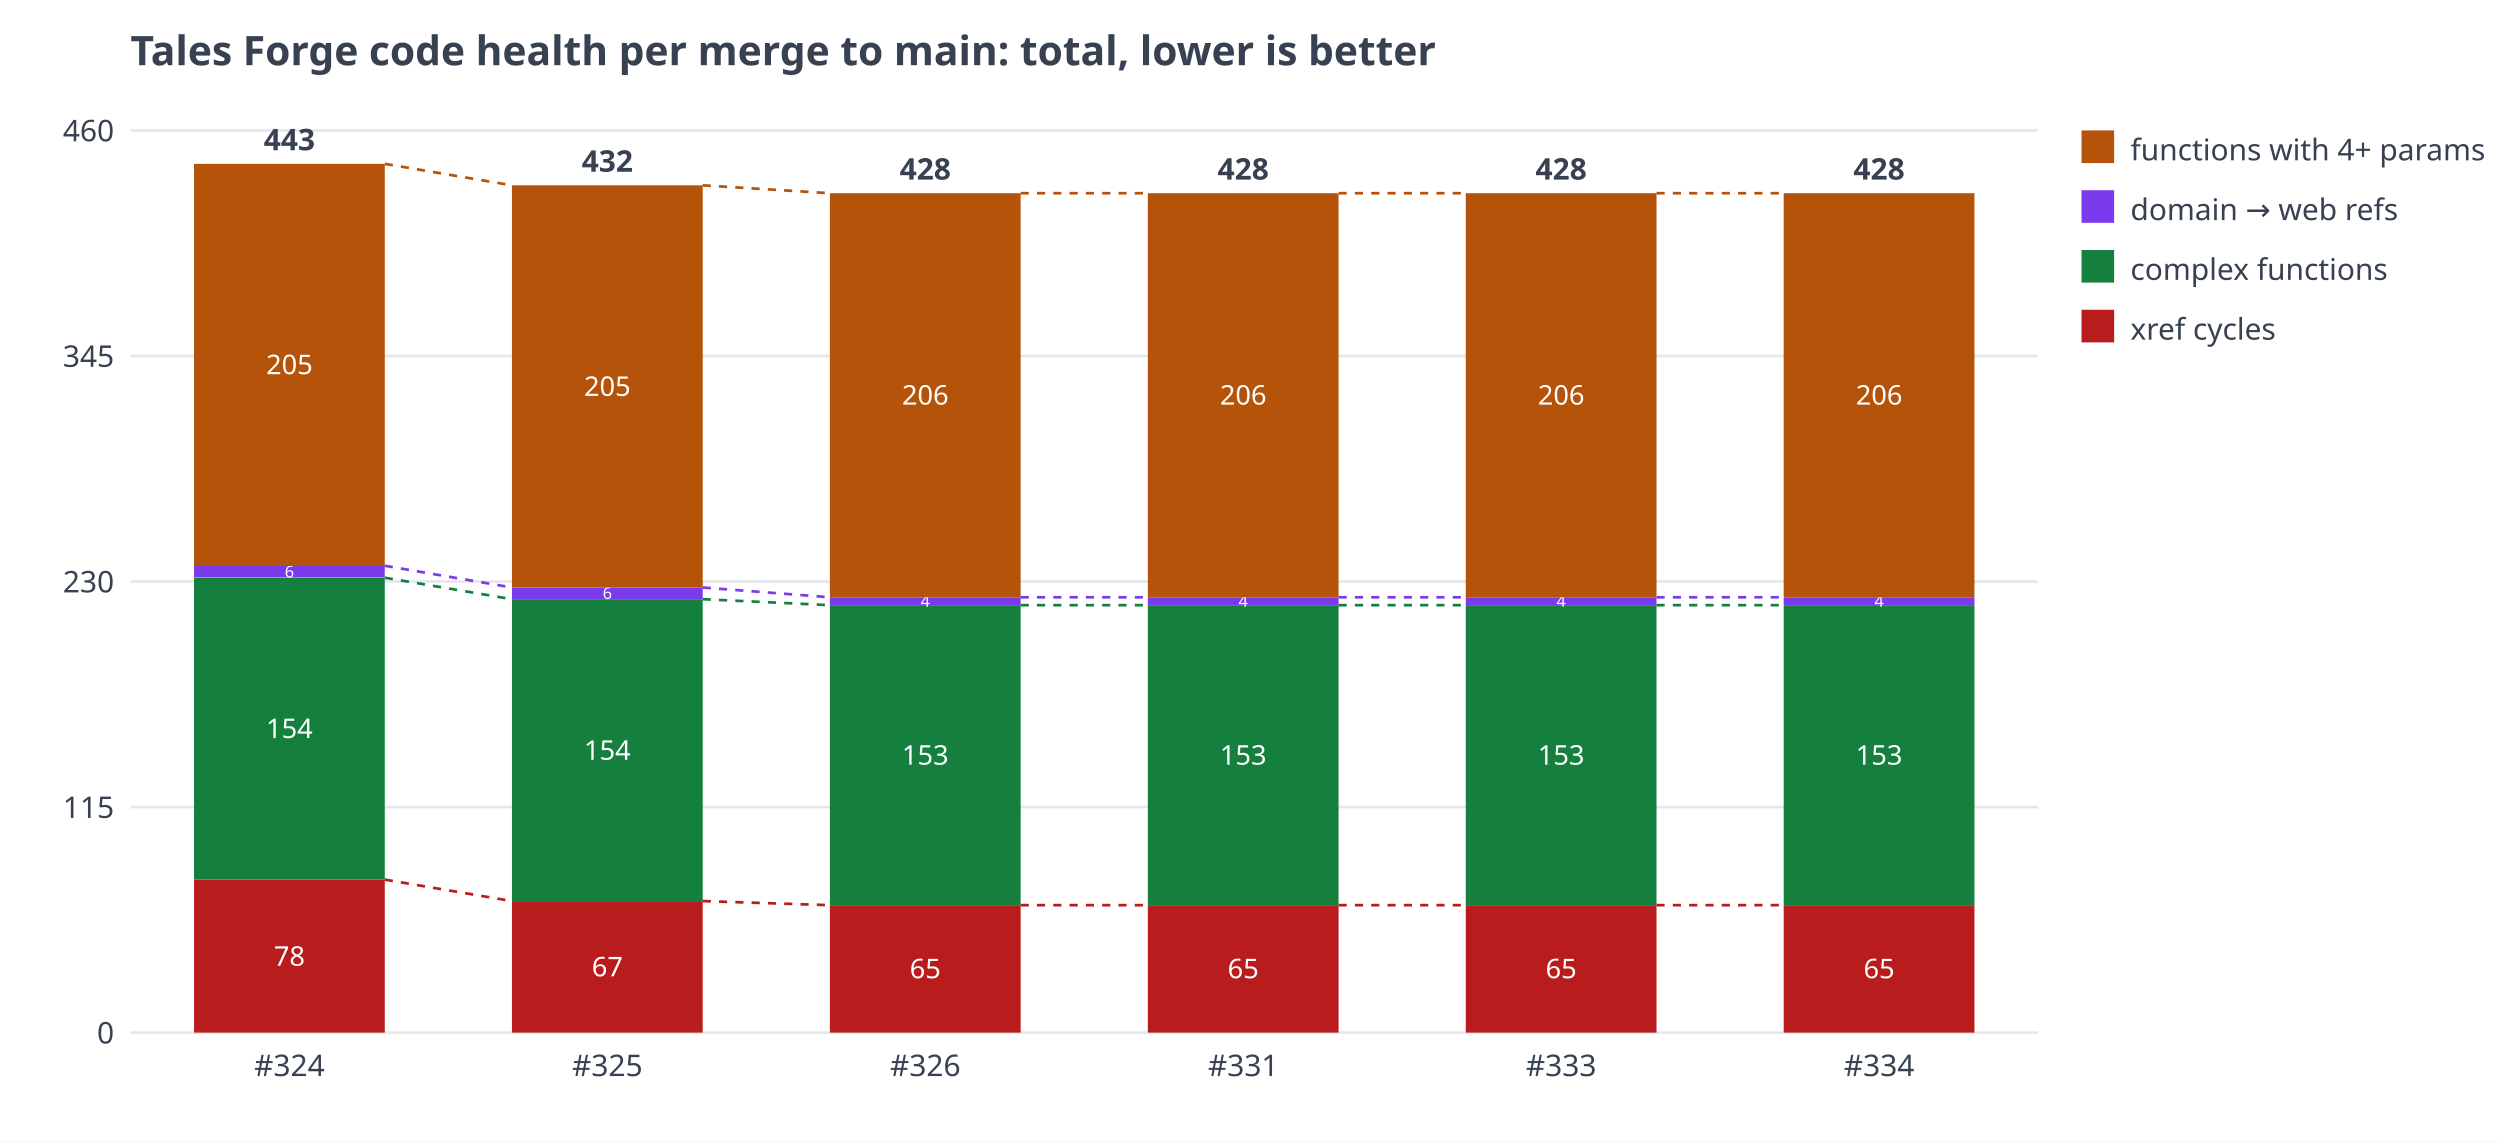
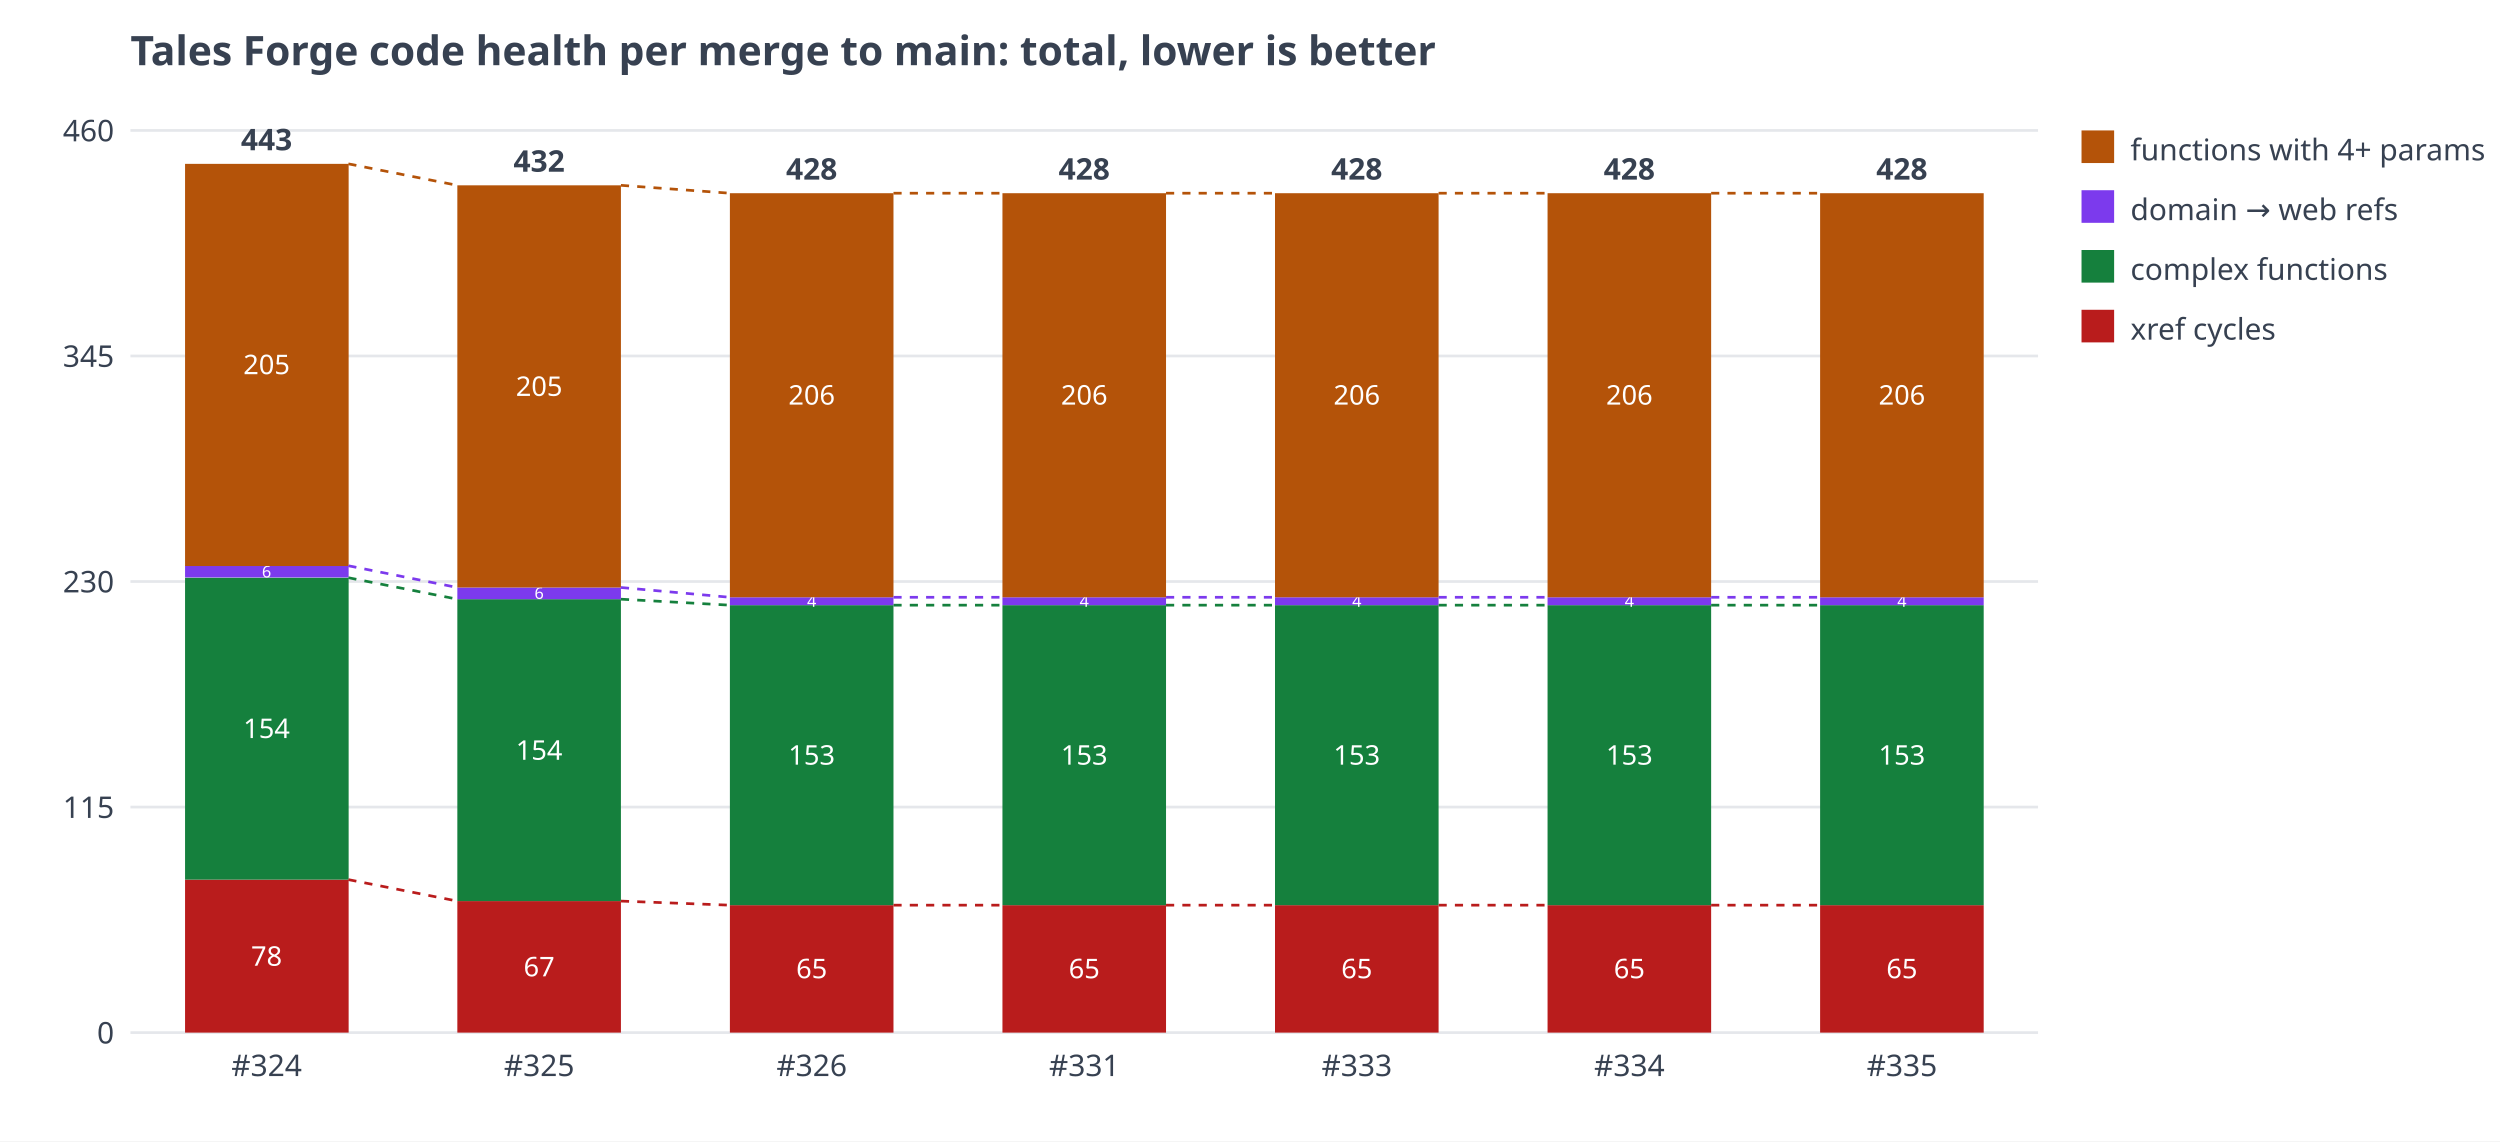
<svg xmlns="http://www.w3.org/2000/svg" width="920" height="420" viewBox="0 0 920 420" font-family="sans-serif" font-size="11" fill="#374151">
  <rect width="920" height="420" fill="#ffffff" />
  <text x="48" y="24" font-size="15" font-weight="bold">Tales Forge code health per merge to main: total, lower is better</text>
  <line x1="48" y1="380.0" x2="750" y2="380.0" stroke="#e5e7eb" />
  <text x="42" y="384.0" text-anchor="end">0</text>
  <line x1="48" y1="297.0" x2="750" y2="297.0" stroke="#e5e7eb" />
  <text x="42" y="301.0" text-anchor="end">115</text>
  <line x1="48" y1="214.0" x2="750" y2="214.0" stroke="#e5e7eb" />
  <text x="42" y="218.0" text-anchor="end">230</text>
  <line x1="48" y1="131.0" x2="750" y2="131.0" stroke="#e5e7eb" />
  <text x="42" y="135.0" text-anchor="end">345</text>
  <line x1="48" y1="48.0" x2="750" y2="48.0" stroke="#e5e7eb" />
  <text x="42" y="52.0" text-anchor="end">460</text>
-   <rect x="71.4" y="323.7" width="70.2" height="56.3" fill="#b91c1c" />
-   <text x="106.5" y="355.4" text-anchor="middle" fill="#ffffff" font-size="10">78</text>
-   <rect x="71.4" y="212.6" width="70.2" height="111.1" fill="#15803d" />
-   <text x="106.5" y="271.6" text-anchor="middle" fill="#ffffff" font-size="10">154</text>
-   <rect x="71.4" y="208.2" width="70.2" height="4.3" fill="#7c3aed" />
-   <text x="106.5" y="212.5" text-anchor="middle" fill="#ffffff" font-size="6">6</text>
-   <rect x="71.4" y="60.3" width="70.2" height="148.0" fill="#b45309" />
-   <text x="106.5" y="137.7" text-anchor="middle" fill="#ffffff" font-size="10">205</text>
-   <text x="106.5" y="55.3" text-anchor="middle" font-weight="bold">443</text>
-   <text x="106.5" y="396" text-anchor="middle">#324</text>
-   <rect x="188.4" y="331.6" width="70.2" height="48.4" fill="#b91c1c" />
-   <text x="223.5" y="359.3" text-anchor="middle" fill="#ffffff" font-size="10">67</text>
-   <rect x="188.4" y="220.5" width="70.2" height="111.1" fill="#15803d" />
-   <text x="223.5" y="279.6" text-anchor="middle" fill="#ffffff" font-size="10">154</text>
-   <rect x="188.4" y="216.2" width="70.2" height="4.3" fill="#7c3aed" />
-   <text x="223.5" y="220.4" text-anchor="middle" fill="#ffffff" font-size="6">6</text>
-   <rect x="188.4" y="68.2" width="70.2" height="148.0" fill="#b45309" />
-   <text x="223.5" y="145.7" text-anchor="middle" fill="#ffffff" font-size="10">205</text>
-   <text x="223.5" y="63.2" text-anchor="middle" font-weight="bold">432</text>
-   <text x="223.5" y="396" text-anchor="middle">#325</text>
-   <rect x="305.4" y="333.1" width="70.2" height="46.9" fill="#b91c1c" />
-   <text x="340.5" y="360.0" text-anchor="middle" fill="#ffffff" font-size="10">65</text>
-   <rect x="305.4" y="222.7" width="70.2" height="110.4" fill="#15803d" />
-   <text x="340.5" y="281.4" text-anchor="middle" fill="#ffffff" font-size="10">153</text>
-   <rect x="305.4" y="219.8" width="70.2" height="2.9" fill="#7c3aed" />
-   <text x="340.5" y="223.3" text-anchor="middle" fill="#ffffff" font-size="6">4</text>
-   <rect x="305.4" y="71.1" width="70.2" height="148.7" fill="#b45309" />
-   <text x="340.5" y="148.9" text-anchor="middle" fill="#ffffff" font-size="10">206</text>
-   <text x="340.5" y="66.1" text-anchor="middle" font-weight="bold">428</text>
-   <text x="340.5" y="396" text-anchor="middle">#326</text>
-   <rect x="422.4" y="333.1" width="70.2" height="46.9" fill="#b91c1c" />
-   <text x="457.5" y="360.0" text-anchor="middle" fill="#ffffff" font-size="10">65</text>
-   <rect x="422.4" y="222.7" width="70.2" height="110.4" fill="#15803d" />
-   <text x="457.5" y="281.4" text-anchor="middle" fill="#ffffff" font-size="10">153</text>
-   <rect x="422.4" y="219.8" width="70.2" height="2.9" fill="#7c3aed" />
-   <text x="457.5" y="223.3" text-anchor="middle" fill="#ffffff" font-size="6">4</text>
-   <rect x="422.4" y="71.1" width="70.2" height="148.7" fill="#b45309" />
-   <text x="457.5" y="148.9" text-anchor="middle" fill="#ffffff" font-size="10">206</text>
-   <text x="457.5" y="66.1" text-anchor="middle" font-weight="bold">428</text>
-   <text x="457.5" y="396" text-anchor="middle">#331</text>
-   <rect x="539.4" y="333.1" width="70.2" height="46.9" fill="#b91c1c" />
-   <text x="574.5" y="360.0" text-anchor="middle" fill="#ffffff" font-size="10">65</text>
-   <rect x="539.4" y="222.7" width="70.2" height="110.4" fill="#15803d" />
-   <text x="574.5" y="281.4" text-anchor="middle" fill="#ffffff" font-size="10">153</text>
-   <rect x="539.4" y="219.8" width="70.2" height="2.9" fill="#7c3aed" />
-   <text x="574.5" y="223.3" text-anchor="middle" fill="#ffffff" font-size="6">4</text>
-   <rect x="539.4" y="71.1" width="70.2" height="148.7" fill="#b45309" />
-   <text x="574.5" y="148.9" text-anchor="middle" fill="#ffffff" font-size="10">206</text>
-   <text x="574.5" y="66.1" text-anchor="middle" font-weight="bold">428</text>
-   <text x="574.5" y="396" text-anchor="middle">#333</text>
-   <rect x="656.4" y="333.1" width="70.2" height="46.9" fill="#b91c1c" />
-   <text x="691.5" y="360.0" text-anchor="middle" fill="#ffffff" font-size="10">65</text>
-   <rect x="656.4" y="222.7" width="70.2" height="110.4" fill="#15803d" />
-   <text x="691.5" y="281.4" text-anchor="middle" fill="#ffffff" font-size="10">153</text>
-   <rect x="656.4" y="219.8" width="70.2" height="2.9" fill="#7c3aed" />
-   <text x="691.5" y="223.3" text-anchor="middle" fill="#ffffff" font-size="6">4</text>
-   <rect x="656.4" y="71.1" width="70.2" height="148.7" fill="#b45309" />
-   <text x="691.5" y="148.9" text-anchor="middle" fill="#ffffff" font-size="10">206</text>
-   <text x="691.5" y="66.1" text-anchor="middle" font-weight="bold">428</text>
-   <text x="691.5" y="396" text-anchor="middle">#334</text>
-   <line x1="141.6" y1="323.7" x2="188.4" y2="331.6" stroke="#b91c1c" stroke-width="1" stroke-dasharray="3 3" />
-   <line x1="141.6" y1="212.6" x2="188.4" y2="220.5" stroke="#15803d" stroke-width="1" stroke-dasharray="3 3" />
-   <line x1="141.6" y1="208.2" x2="188.4" y2="216.2" stroke="#7c3aed" stroke-width="1" stroke-dasharray="3 3" />
-   <line x1="141.6" y1="60.3" x2="188.4" y2="68.2" stroke="#b45309" stroke-width="1" stroke-dasharray="3 3" />
-   <line x1="258.6" y1="331.6" x2="305.4" y2="333.1" stroke="#b91c1c" stroke-width="1" stroke-dasharray="3 3" />
-   <line x1="258.6" y1="220.5" x2="305.4" y2="222.7" stroke="#15803d" stroke-width="1" stroke-dasharray="3 3" />
-   <line x1="258.6" y1="216.2" x2="305.4" y2="219.8" stroke="#7c3aed" stroke-width="1" stroke-dasharray="3 3" />
-   <line x1="258.6" y1="68.2" x2="305.4" y2="71.1" stroke="#b45309" stroke-width="1" stroke-dasharray="3 3" />
-   <line x1="375.6" y1="333.1" x2="422.4" y2="333.1" stroke="#b91c1c" stroke-width="1" stroke-dasharray="3 3" />
-   <line x1="375.6" y1="222.7" x2="422.4" y2="222.7" stroke="#15803d" stroke-width="1" stroke-dasharray="3 3" />
-   <line x1="375.6" y1="219.8" x2="422.4" y2="219.8" stroke="#7c3aed" stroke-width="1" stroke-dasharray="3 3" />
-   <line x1="375.6" y1="71.1" x2="422.4" y2="71.1" stroke="#b45309" stroke-width="1" stroke-dasharray="3 3" />
-   <line x1="492.6" y1="333.1" x2="539.4" y2="333.1" stroke="#b91c1c" stroke-width="1" stroke-dasharray="3 3" />
-   <line x1="492.6" y1="222.7" x2="539.4" y2="222.7" stroke="#15803d" stroke-width="1" stroke-dasharray="3 3" />
-   <line x1="492.6" y1="219.8" x2="539.4" y2="219.8" stroke="#7c3aed" stroke-width="1" stroke-dasharray="3 3" />
-   <line x1="492.6" y1="71.1" x2="539.4" y2="71.1" stroke="#b45309" stroke-width="1" stroke-dasharray="3 3" />
-   <line x1="609.6" y1="333.1" x2="656.4" y2="333.1" stroke="#b91c1c" stroke-width="1" stroke-dasharray="3 3" />
-   <line x1="609.6" y1="222.7" x2="656.4" y2="222.7" stroke="#15803d" stroke-width="1" stroke-dasharray="3 3" />
-   <line x1="609.6" y1="219.8" x2="656.4" y2="219.8" stroke="#7c3aed" stroke-width="1" stroke-dasharray="3 3" />
-   <line x1="609.6" y1="71.1" x2="656.4" y2="71.1" stroke="#b45309" stroke-width="1" stroke-dasharray="3 3" />
+   <rect x="68.1" y="323.7" width="60.2" height="56.3" fill="#b91c1c" />
+   <text x="98.1" y="355.4" text-anchor="middle" fill="#ffffff" font-size="10">78</text>
+   <rect x="68.1" y="212.6" width="60.2" height="111.1" fill="#15803d" />
+   <text x="98.1" y="271.6" text-anchor="middle" fill="#ffffff" font-size="10">154</text>
+   <rect x="68.1" y="208.2" width="60.2" height="4.3" fill="#7c3aed" />
+   <text x="98.1" y="212.5" text-anchor="middle" fill="#ffffff" font-size="6">6</text>
+   <rect x="68.1" y="60.3" width="60.2" height="148.0" fill="#b45309" />
+   <text x="98.1" y="137.7" text-anchor="middle" fill="#ffffff" font-size="10">205</text>
+   <text x="98.1" y="55.3" text-anchor="middle" font-weight="bold">443</text>
+   <text x="98.1" y="396" text-anchor="middle">#324</text>
+   <rect x="168.3" y="331.6" width="60.2" height="48.4" fill="#b91c1c" />
+   <text x="198.4" y="359.3" text-anchor="middle" fill="#ffffff" font-size="10">67</text>
+   <rect x="168.3" y="220.5" width="60.2" height="111.1" fill="#15803d" />
+   <text x="198.4" y="279.6" text-anchor="middle" fill="#ffffff" font-size="10">154</text>
+   <rect x="168.3" y="216.2" width="60.2" height="4.3" fill="#7c3aed" />
+   <text x="198.4" y="220.4" text-anchor="middle" fill="#ffffff" font-size="6">6</text>
+   <rect x="168.3" y="68.2" width="60.2" height="148.0" fill="#b45309" />
+   <text x="198.4" y="145.7" text-anchor="middle" fill="#ffffff" font-size="10">205</text>
+   <text x="198.4" y="63.2" text-anchor="middle" font-weight="bold">432</text>
+   <text x="198.4" y="396" text-anchor="middle">#325</text>
+   <rect x="268.6" y="333.1" width="60.2" height="46.9" fill="#b91c1c" />
+   <text x="298.7" y="360.0" text-anchor="middle" fill="#ffffff" font-size="10">65</text>
+   <rect x="268.6" y="222.7" width="60.2" height="110.4" fill="#15803d" />
+   <text x="298.7" y="281.4" text-anchor="middle" fill="#ffffff" font-size="10">153</text>
+   <rect x="268.6" y="219.8" width="60.2" height="2.9" fill="#7c3aed" />
+   <text x="298.7" y="223.3" text-anchor="middle" fill="#ffffff" font-size="6">4</text>
+   <rect x="268.6" y="71.1" width="60.2" height="148.7" fill="#b45309" />
+   <text x="298.7" y="148.9" text-anchor="middle" fill="#ffffff" font-size="10">206</text>
+   <text x="298.7" y="66.1" text-anchor="middle" font-weight="bold">428</text>
+   <text x="298.7" y="396" text-anchor="middle">#326</text>
+   <rect x="368.9" y="333.1" width="60.2" height="46.9" fill="#b91c1c" />
+   <text x="399.0" y="360.0" text-anchor="middle" fill="#ffffff" font-size="10">65</text>
+   <rect x="368.9" y="222.7" width="60.2" height="110.4" fill="#15803d" />
+   <text x="399.0" y="281.4" text-anchor="middle" fill="#ffffff" font-size="10">153</text>
+   <rect x="368.9" y="219.8" width="60.2" height="2.9" fill="#7c3aed" />
+   <text x="399.0" y="223.3" text-anchor="middle" fill="#ffffff" font-size="6">4</text>
+   <rect x="368.9" y="71.1" width="60.2" height="148.7" fill="#b45309" />
+   <text x="399.0" y="148.9" text-anchor="middle" fill="#ffffff" font-size="10">206</text>
+   <text x="399.0" y="66.1" text-anchor="middle" font-weight="bold">428</text>
+   <text x="399.0" y="396" text-anchor="middle">#331</text>
+   <rect x="469.2" y="333.1" width="60.2" height="46.9" fill="#b91c1c" />
+   <text x="499.3" y="360.0" text-anchor="middle" fill="#ffffff" font-size="10">65</text>
+   <rect x="469.2" y="222.7" width="60.2" height="110.4" fill="#15803d" />
+   <text x="499.3" y="281.4" text-anchor="middle" fill="#ffffff" font-size="10">153</text>
+   <rect x="469.2" y="219.8" width="60.2" height="2.9" fill="#7c3aed" />
+   <text x="499.3" y="223.3" text-anchor="middle" fill="#ffffff" font-size="6">4</text>
+   <rect x="469.2" y="71.1" width="60.2" height="148.7" fill="#b45309" />
+   <text x="499.3" y="148.9" text-anchor="middle" fill="#ffffff" font-size="10">206</text>
+   <text x="499.3" y="66.1" text-anchor="middle" font-weight="bold">428</text>
+   <text x="499.3" y="396" text-anchor="middle">#333</text>
+   <rect x="569.5" y="333.1" width="60.2" height="46.9" fill="#b91c1c" />
+   <text x="599.6" y="360.0" text-anchor="middle" fill="#ffffff" font-size="10">65</text>
+   <rect x="569.5" y="222.7" width="60.2" height="110.4" fill="#15803d" />
+   <text x="599.6" y="281.4" text-anchor="middle" fill="#ffffff" font-size="10">153</text>
+   <rect x="569.5" y="219.8" width="60.2" height="2.9" fill="#7c3aed" />
+   <text x="599.6" y="223.3" text-anchor="middle" fill="#ffffff" font-size="6">4</text>
+   <rect x="569.5" y="71.1" width="60.2" height="148.7" fill="#b45309" />
+   <text x="599.6" y="148.9" text-anchor="middle" fill="#ffffff" font-size="10">206</text>
+   <text x="599.6" y="66.1" text-anchor="middle" font-weight="bold">428</text>
+   <text x="599.6" y="396" text-anchor="middle">#334</text>
+   <rect x="669.8" y="333.1" width="60.2" height="46.9" fill="#b91c1c" />
+   <text x="699.9" y="360.0" text-anchor="middle" fill="#ffffff" font-size="10">65</text>
+   <rect x="669.8" y="222.7" width="60.2" height="110.4" fill="#15803d" />
+   <text x="699.9" y="281.4" text-anchor="middle" fill="#ffffff" font-size="10">153</text>
+   <rect x="669.8" y="219.8" width="60.2" height="2.9" fill="#7c3aed" />
+   <text x="699.9" y="223.3" text-anchor="middle" fill="#ffffff" font-size="6">4</text>
+   <rect x="669.8" y="71.1" width="60.2" height="148.7" fill="#b45309" />
+   <text x="699.9" y="148.9" text-anchor="middle" fill="#ffffff" font-size="10">206</text>
+   <text x="699.9" y="66.1" text-anchor="middle" font-weight="bold">428</text>
+   <text x="699.9" y="396" text-anchor="middle">#335</text>
+   <line x1="128.2" y1="323.7" x2="168.3" y2="331.6" stroke="#b91c1c" stroke-width="1" stroke-dasharray="3 3" />
+   <line x1="128.2" y1="212.6" x2="168.3" y2="220.5" stroke="#15803d" stroke-width="1" stroke-dasharray="3 3" />
+   <line x1="128.2" y1="208.2" x2="168.3" y2="216.2" stroke="#7c3aed" stroke-width="1" stroke-dasharray="3 3" />
+   <line x1="128.2" y1="60.3" x2="168.3" y2="68.2" stroke="#b45309" stroke-width="1" stroke-dasharray="3 3" />
+   <line x1="228.5" y1="331.6" x2="268.6" y2="333.1" stroke="#b91c1c" stroke-width="1" stroke-dasharray="3 3" />
+   <line x1="228.5" y1="220.5" x2="268.6" y2="222.7" stroke="#15803d" stroke-width="1" stroke-dasharray="3 3" />
+   <line x1="228.5" y1="216.2" x2="268.6" y2="219.8" stroke="#7c3aed" stroke-width="1" stroke-dasharray="3 3" />
+   <line x1="228.5" y1="68.2" x2="268.6" y2="71.1" stroke="#b45309" stroke-width="1" stroke-dasharray="3 3" />
+   <line x1="328.8" y1="333.1" x2="368.9" y2="333.1" stroke="#b91c1c" stroke-width="1" stroke-dasharray="3 3" />
+   <line x1="328.8" y1="222.7" x2="368.9" y2="222.7" stroke="#15803d" stroke-width="1" stroke-dasharray="3 3" />
+   <line x1="328.8" y1="219.8" x2="368.9" y2="219.8" stroke="#7c3aed" stroke-width="1" stroke-dasharray="3 3" />
+   <line x1="328.8" y1="71.1" x2="368.9" y2="71.1" stroke="#b45309" stroke-width="1" stroke-dasharray="3 3" />
+   <line x1="429.1" y1="333.1" x2="469.2" y2="333.1" stroke="#b91c1c" stroke-width="1" stroke-dasharray="3 3" />
+   <line x1="429.1" y1="222.7" x2="469.2" y2="222.7" stroke="#15803d" stroke-width="1" stroke-dasharray="3 3" />
+   <line x1="429.1" y1="219.8" x2="469.2" y2="219.8" stroke="#7c3aed" stroke-width="1" stroke-dasharray="3 3" />
+   <line x1="429.1" y1="71.1" x2="469.2" y2="71.1" stroke="#b45309" stroke-width="1" stroke-dasharray="3 3" />
+   <line x1="529.4" y1="333.1" x2="569.5" y2="333.1" stroke="#b91c1c" stroke-width="1" stroke-dasharray="3 3" />
+   <line x1="529.4" y1="222.7" x2="569.5" y2="222.7" stroke="#15803d" stroke-width="1" stroke-dasharray="3 3" />
+   <line x1="529.4" y1="219.8" x2="569.5" y2="219.8" stroke="#7c3aed" stroke-width="1" stroke-dasharray="3 3" />
+   <line x1="529.4" y1="71.1" x2="569.5" y2="71.1" stroke="#b45309" stroke-width="1" stroke-dasharray="3 3" />
+   <line x1="629.7" y1="333.1" x2="669.8" y2="333.1" stroke="#b91c1c" stroke-width="1" stroke-dasharray="3 3" />
+   <line x1="629.7" y1="222.7" x2="669.8" y2="222.7" stroke="#15803d" stroke-width="1" stroke-dasharray="3 3" />
+   <line x1="629.7" y1="219.8" x2="669.8" y2="219.8" stroke="#7c3aed" stroke-width="1" stroke-dasharray="3 3" />
+   <line x1="629.7" y1="71.1" x2="669.8" y2="71.1" stroke="#b45309" stroke-width="1" stroke-dasharray="3 3" />
  <rect x="766" y="48" width="12" height="12" fill="#b45309" />
  <text x="784" y="59">functions with 4+ params</text>
  <rect x="766" y="70" width="12" height="12" fill="#7c3aed" />
  <text x="784" y="81">domain → web refs</text>
  <rect x="766" y="92" width="12" height="12" fill="#15803d" />
  <text x="784" y="103">complex functions</text>
  <rect x="766" y="114" width="12" height="12" fill="#b91c1c" />
  <text x="784" y="125">xref cycles</text>
</svg>
